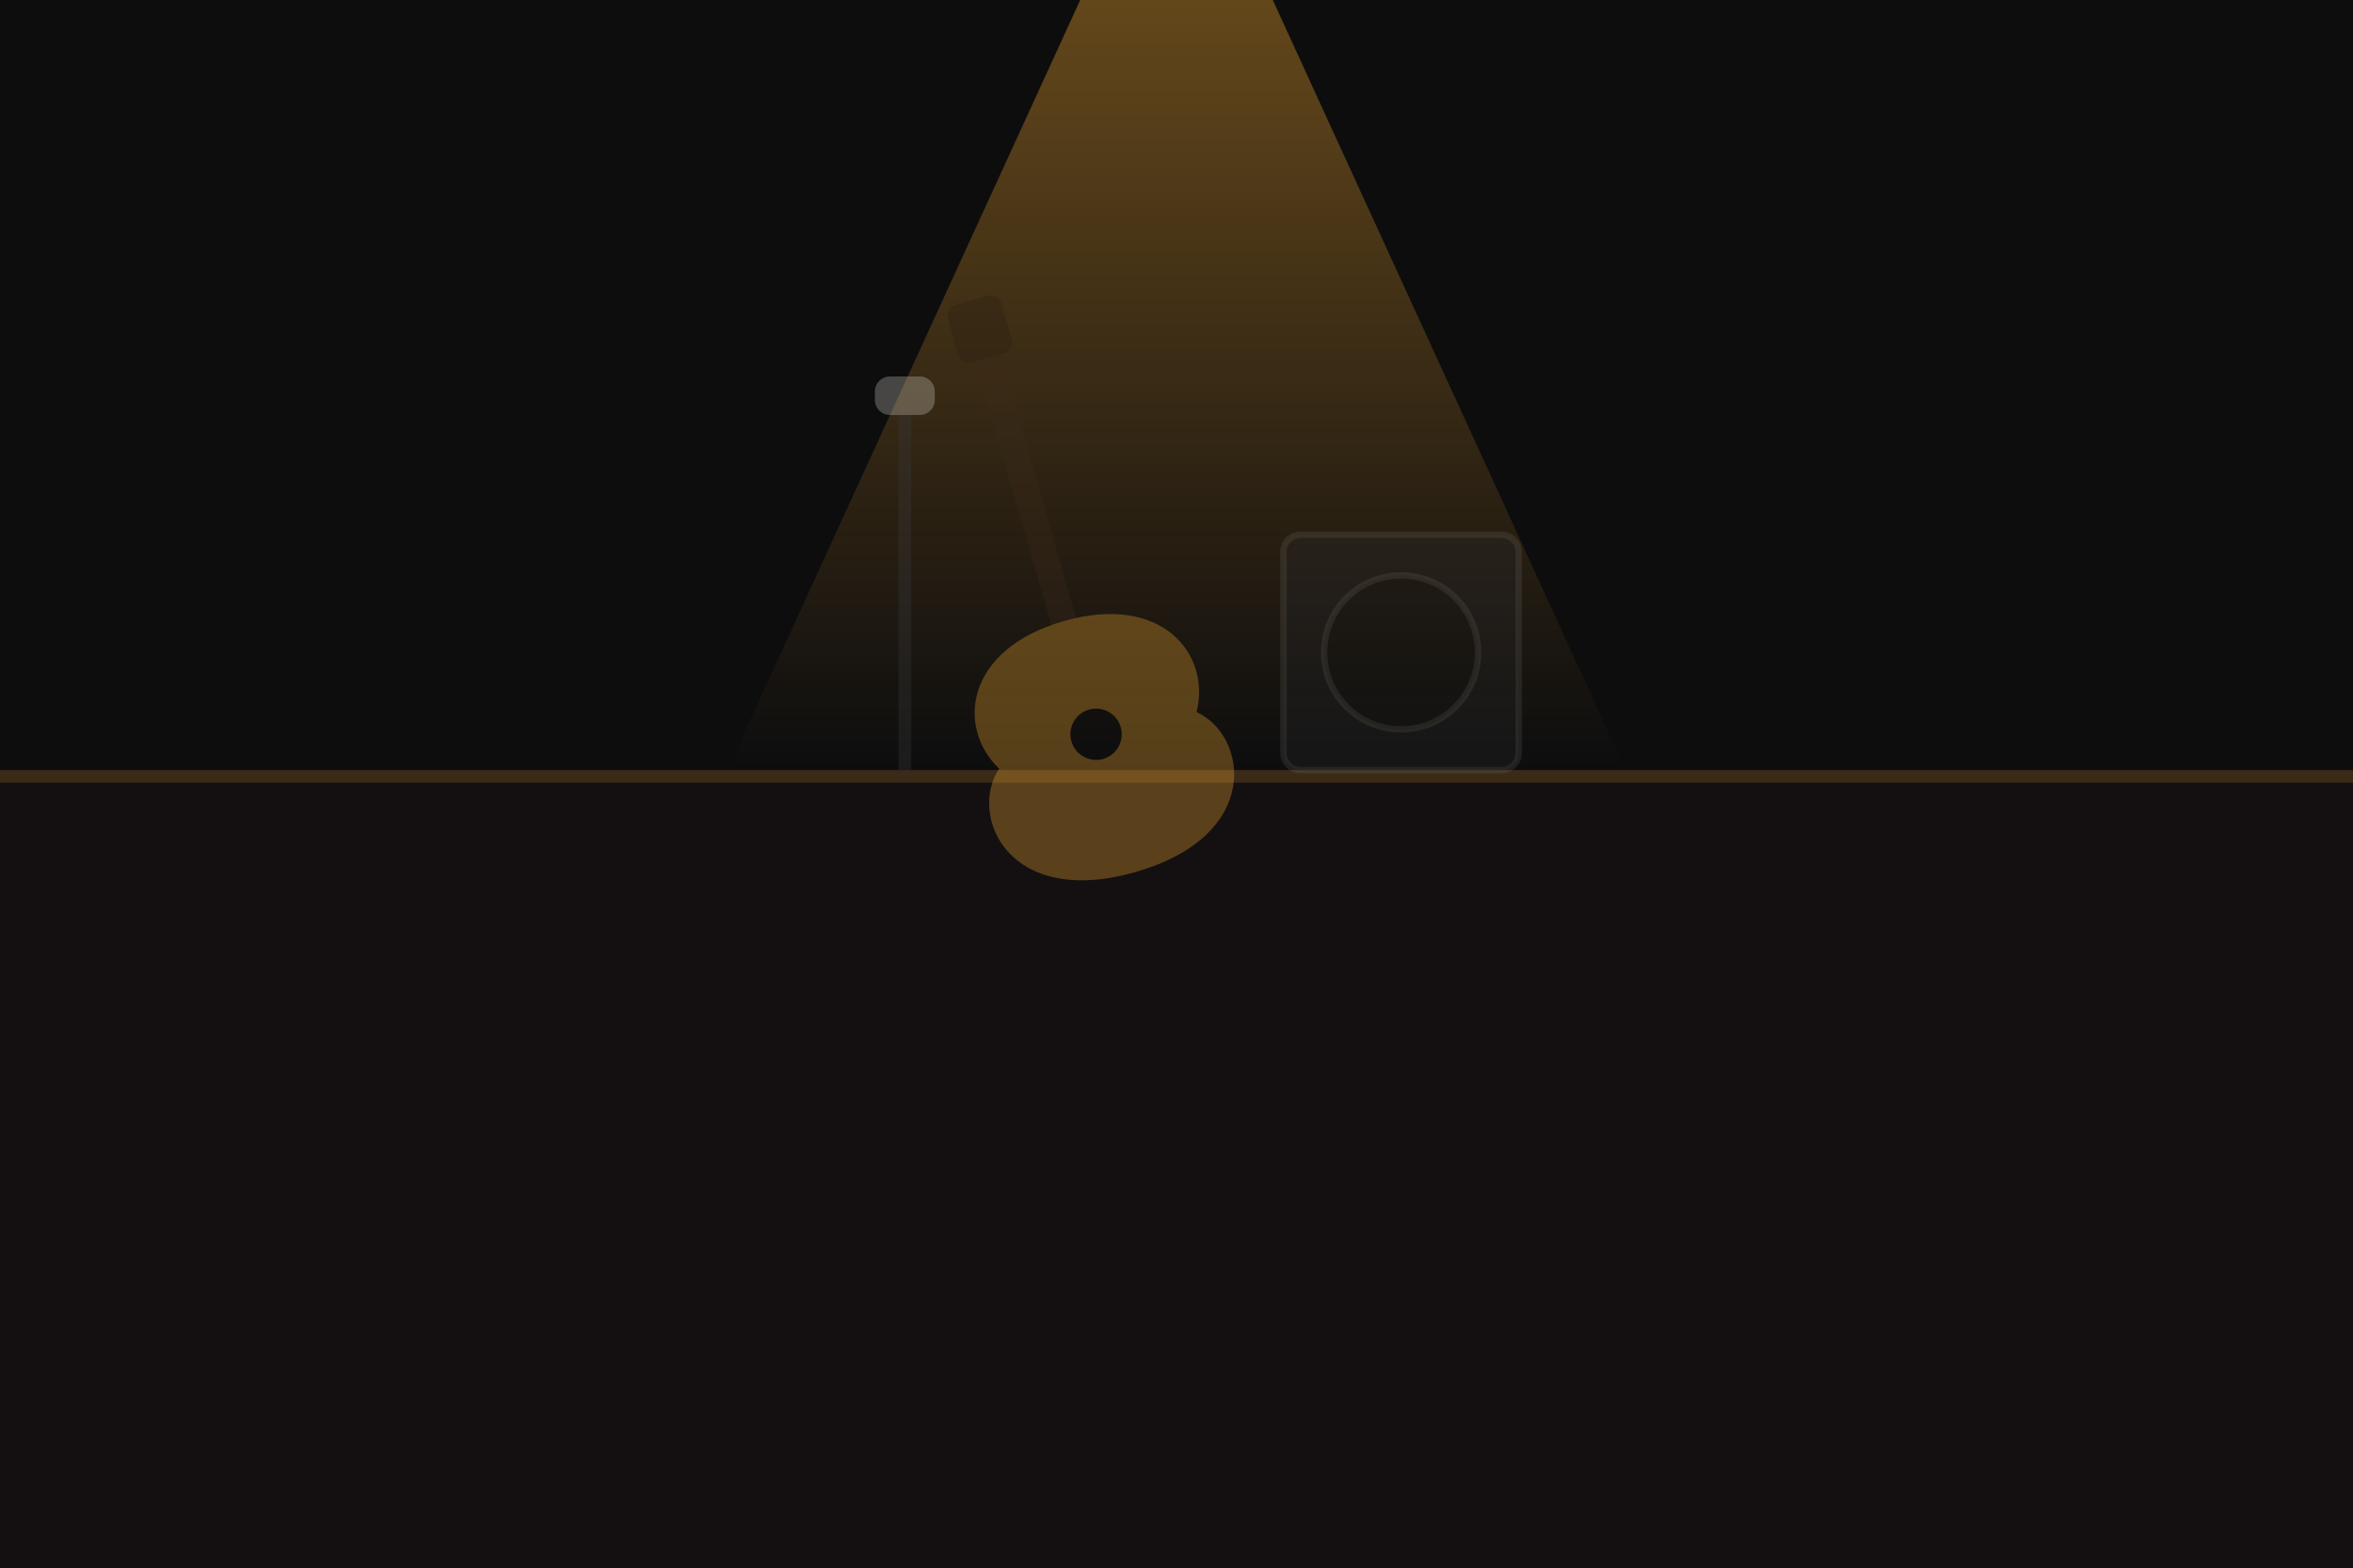
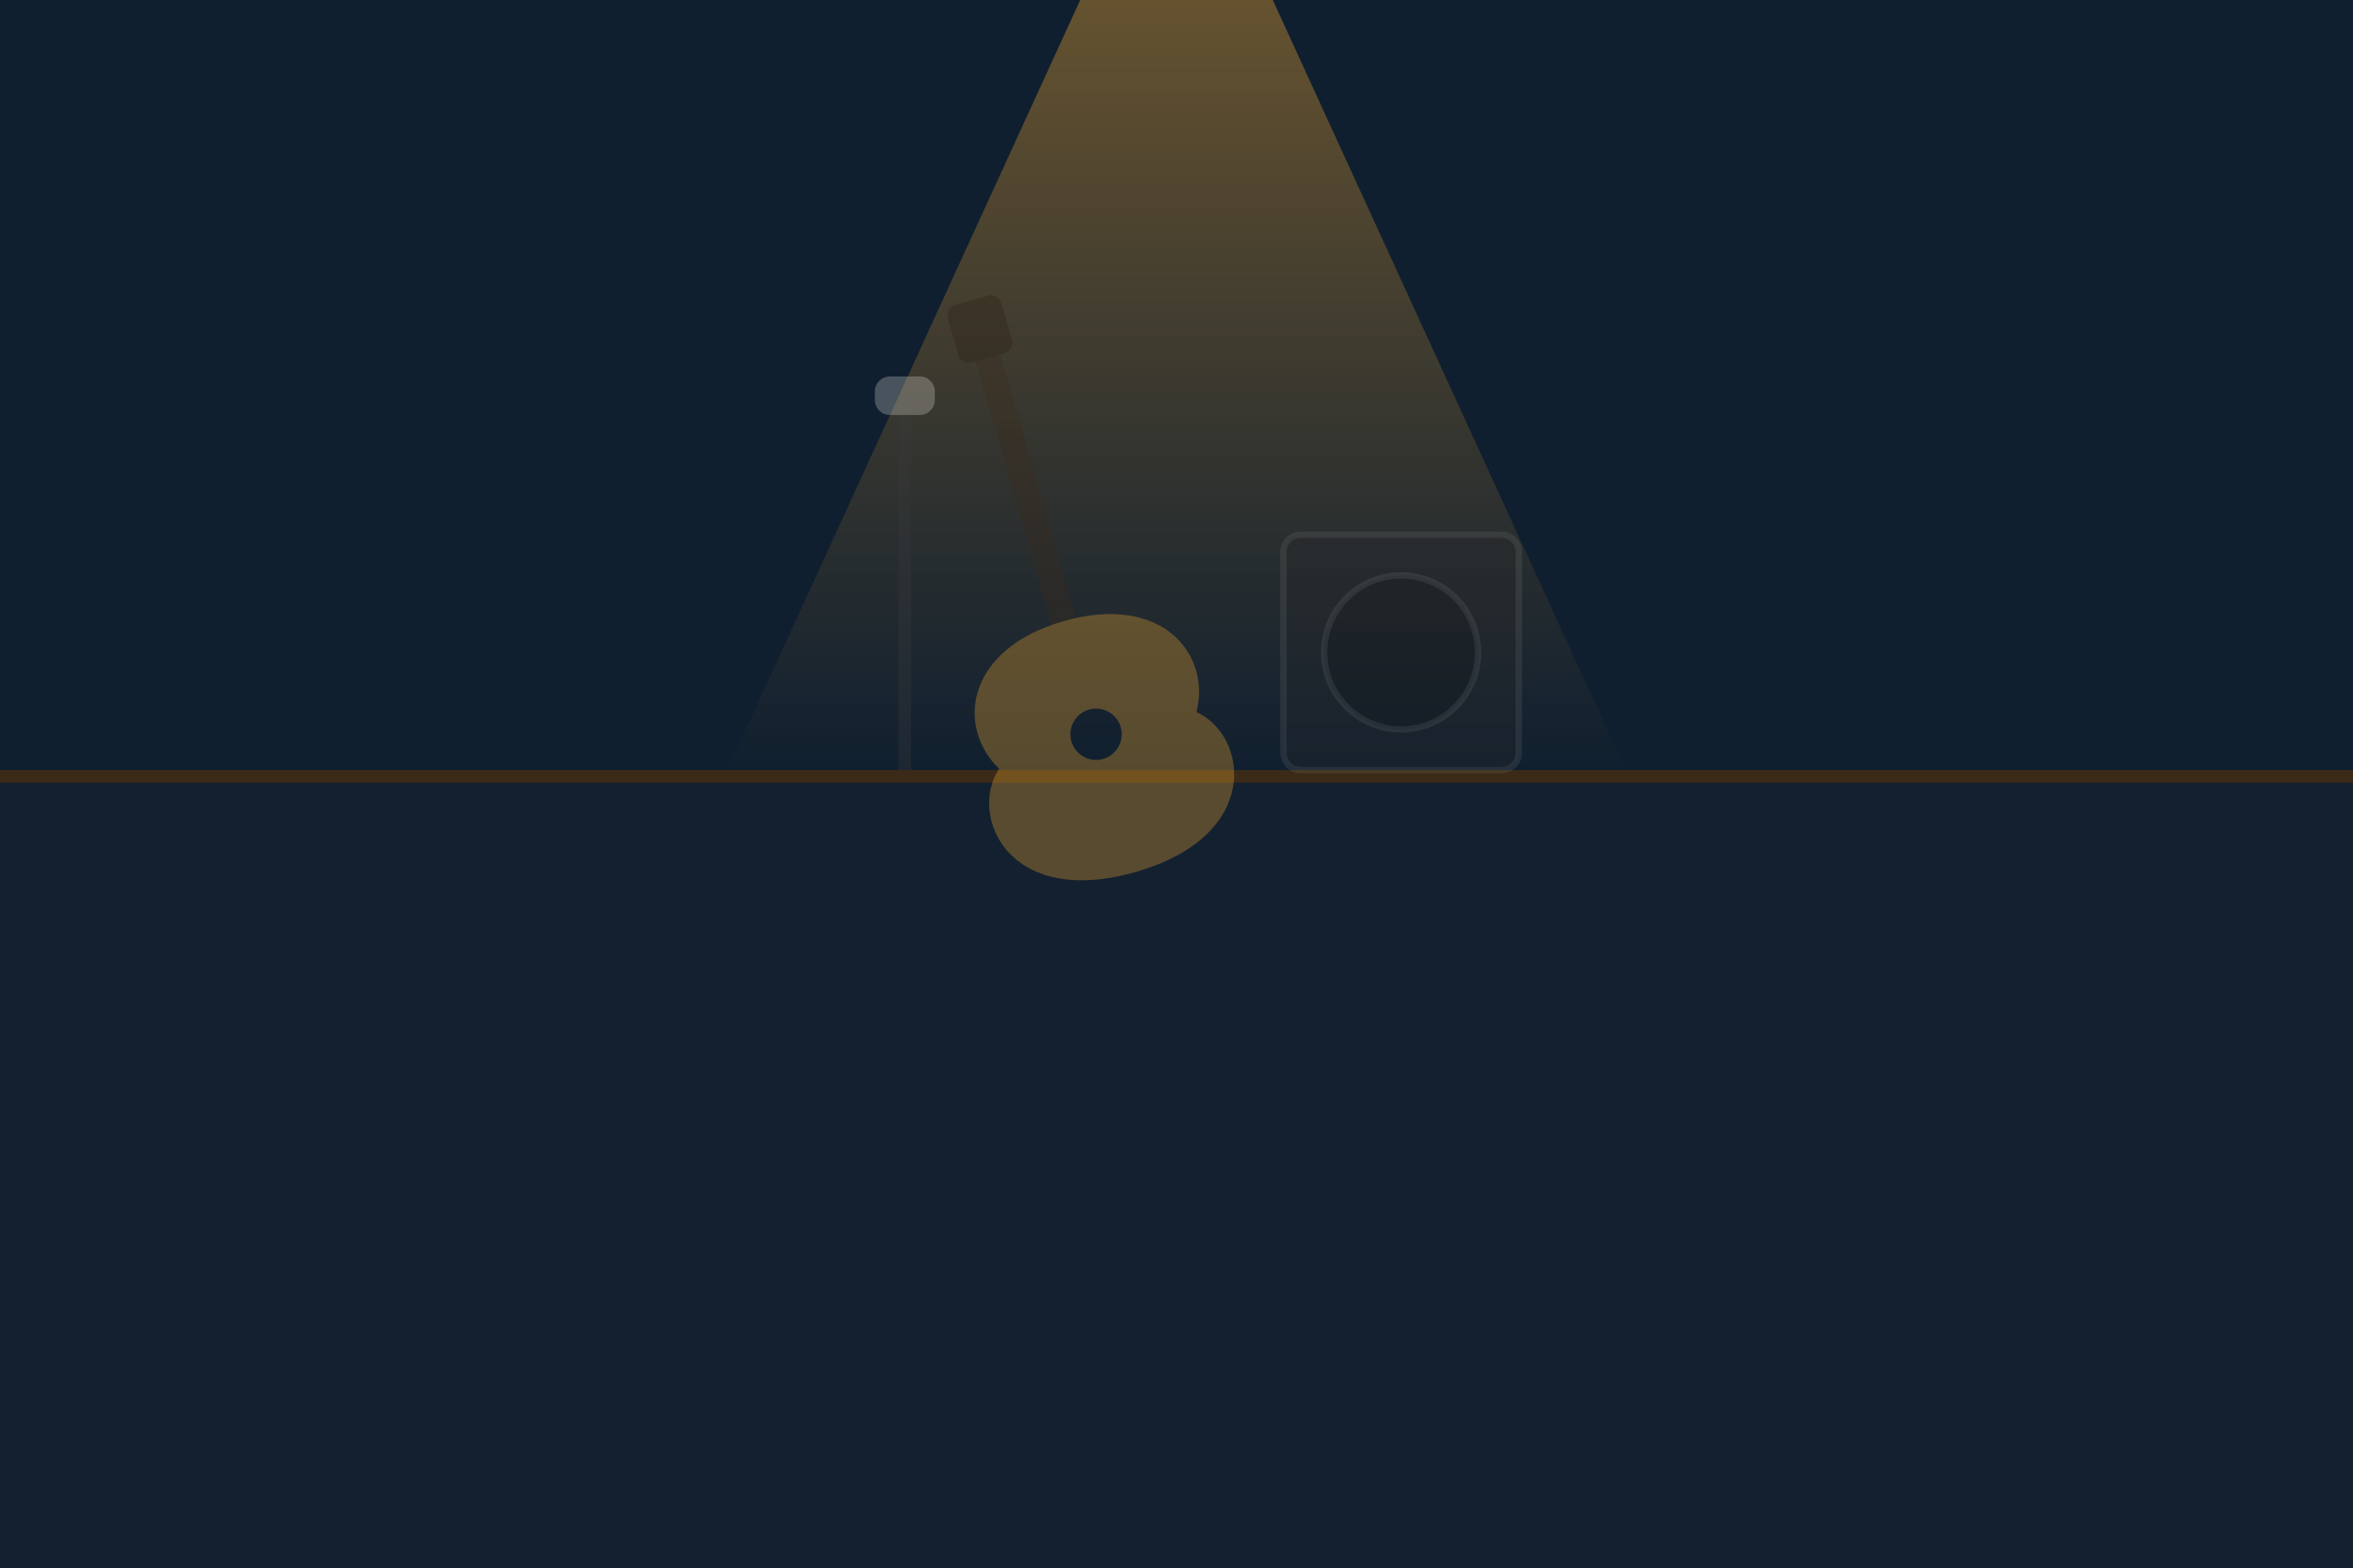
<svg xmlns="http://www.w3.org/2000/svg" viewBox="0 0 1100 733" width="1100" height="733">
  <defs>
    <linearGradient id="sp" x1="0" y1="0" x2="0" y2="1">
      <stop offset="0" stop-color="#f0a630" stop-opacity=".38" />
      <stop offset="1" stop-color="#f0a630" stop-opacity="0" />
    </linearGradient>
  </defs>
-   <rect width="1100" height="733" fill="#0d0d0e" />
+   <rect width="1100" height="733" fill="#101f2f" />
  <path d="M505 0 L595 0 L760 360 L340 360 Z" fill="url(#sp)" />
  <rect y="360" width="1100" height="6" fill="#3b2a18" />
-   <rect y="366" width="1100" height="367" fill="#141011" />
+   <rect y="366" width="1100" height="367" fill="#13202f" />
  <g opacity=".32">
    <rect x="600" y="250" width="110" height="110" rx="8" fill="#262628" stroke="#f1eee6" stroke-opacity=".25" stroke-width="3" />
    <circle cx="655" cy="305" r="36" fill="#151516" stroke="#f1eee6" stroke-opacity=".25" stroke-width="3" />
    <g transform="rotate(-16 500 300)">
      <rect x="494" y="150" width="12" height="160" rx="3" fill="#3b2a18" />
      <rect x="487" y="134" width="26" height="28" rx="5" fill="#2a1d10" />
      <path d="M500 290 c-48 0 -62 34 -48 58 c-20 17 -14 64 48 64 c62 0 68 -47 48 -64 c14 -24 0 -58 -48 -58z" fill="#f0a630" />
-       <circle cx="500" cy="345" r="12" fill="#0d0d0e" />
+       <circle cx="500" cy="345" r="12" fill="#101f2f" />
    </g>
    <rect x="420" y="190" width="6" height="170" fill="#3a3a3c" />
    <rect x="409" y="176" width="28" height="18" rx="7" fill="#f1eee6" opacity=".8" />
  </g>
</svg>
